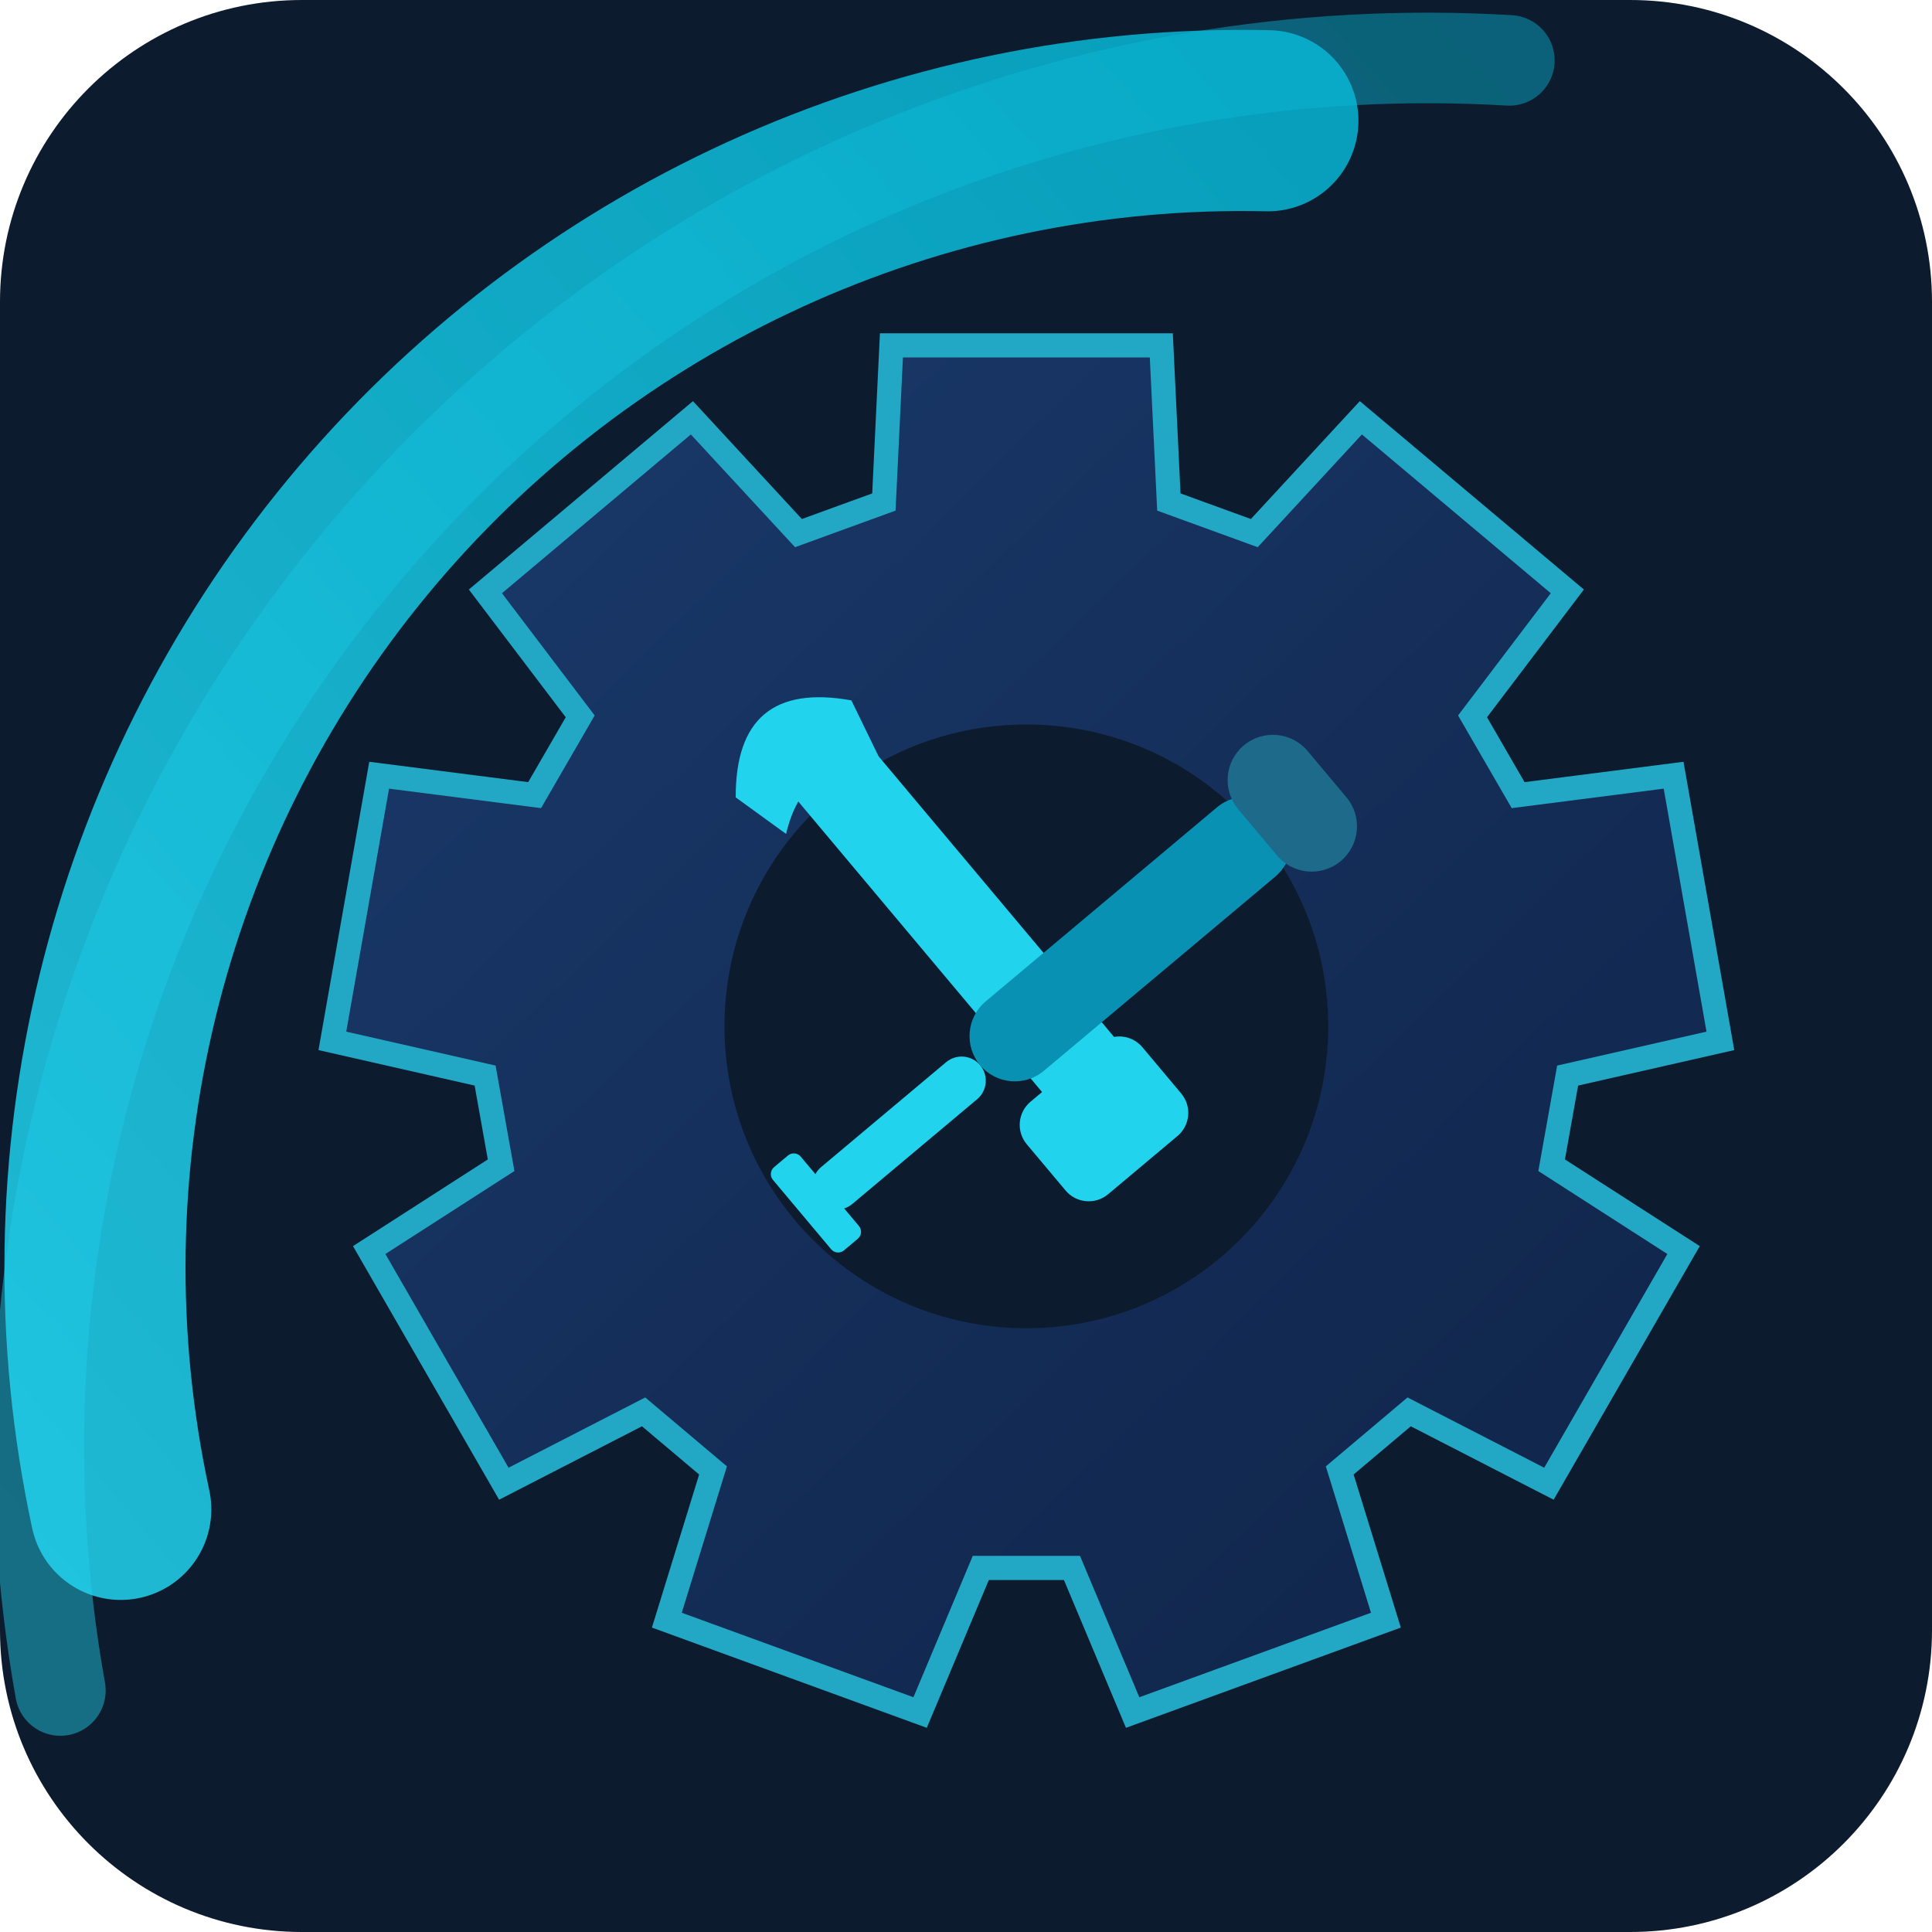
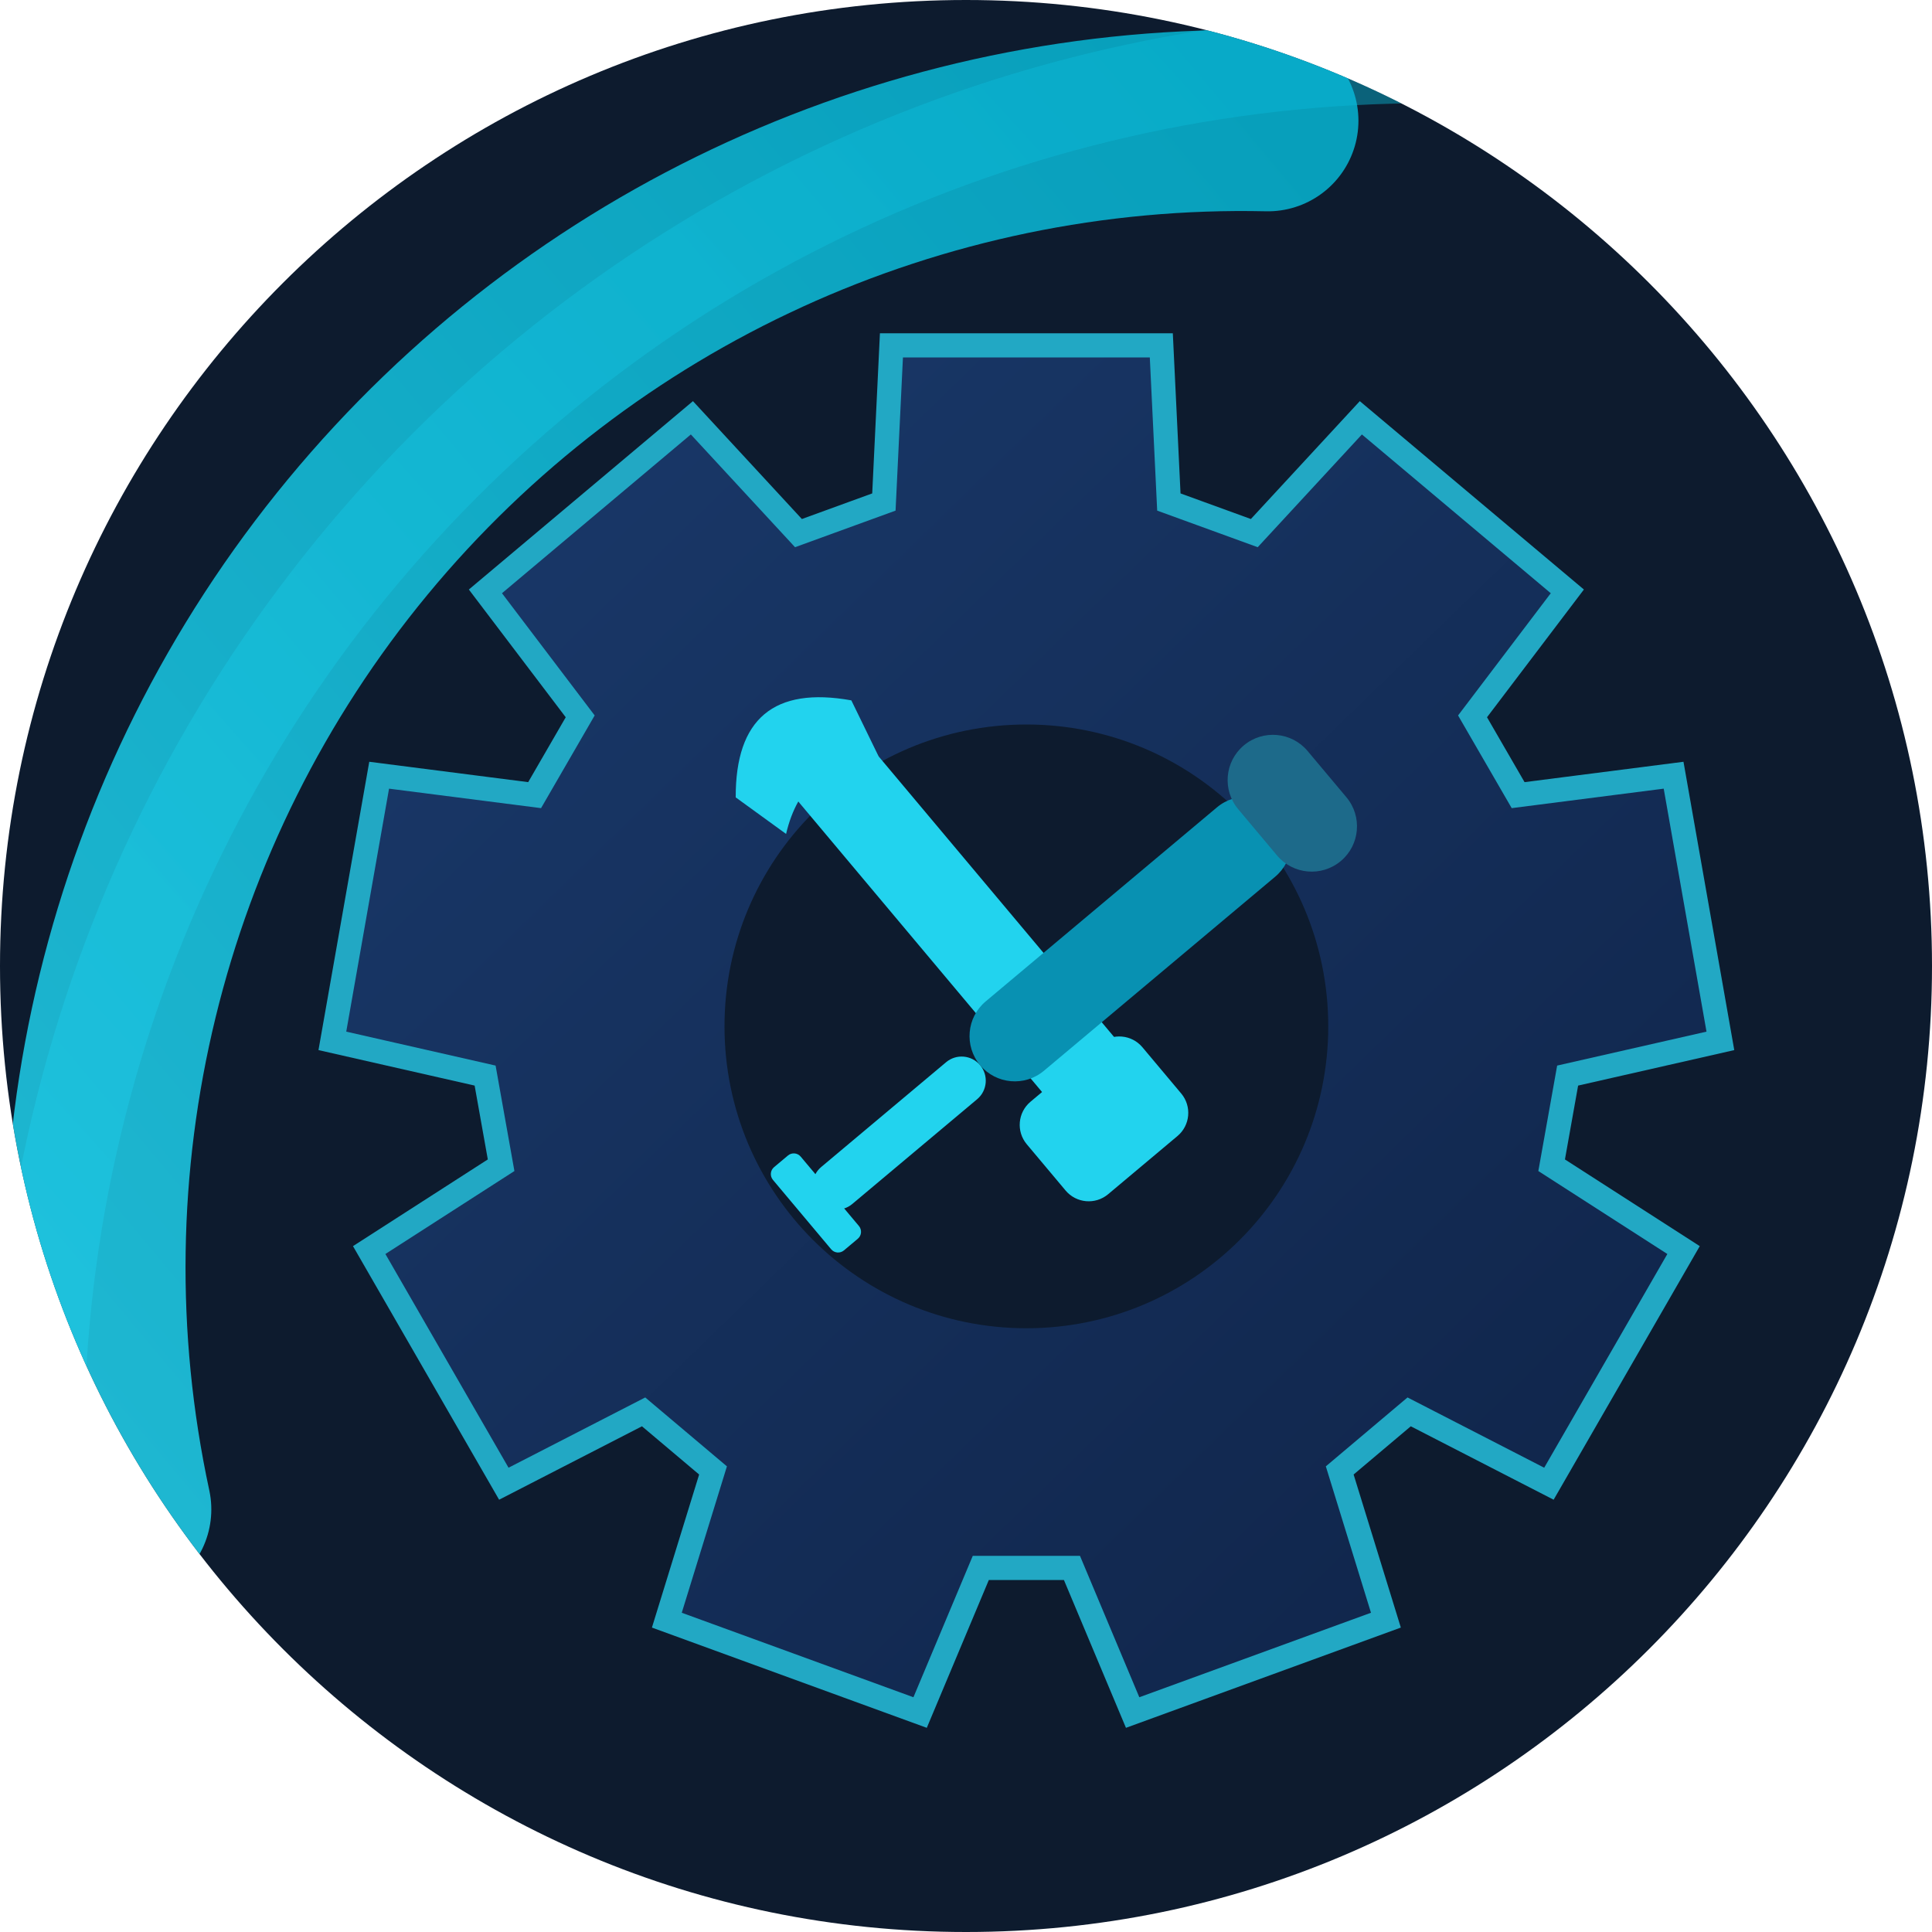
<svg xmlns="http://www.w3.org/2000/svg" viewBox="0 0 64 64">
  <defs>
    <linearGradient id="gearGrad" x1="0%" y1="0%" x2="100%" y2="100%">
      <stop offset="0%" stop-color="#1a3a6c" />
      <stop offset="100%" stop-color="#0f2347" />
    </linearGradient>
    <linearGradient id="swooshGrad" x1="0%" y1="100%" x2="100%" y2="0%">
      <stop offset="0%" stop-color="#22d3ee" />
      <stop offset="100%" stop-color="#06b6d4" />
    </linearGradient>
    <clipPath id="clip">
-       <rect width="64" height="64" rx="10" />
+       <circle cx="32" cy="32" r="32" />
    </clipPath>
  </defs>
-   <rect width="64" height="64" rx="10" fill="#0d1b2e" />
+   <circle cx="32" cy="32" r="32" fill="#0d1b2e" />
  <g clip-path="url(#clip)">
    <path d="M 4 50 A 38 38 0 0 1 42 4" stroke="url(#swooshGrad)" stroke-width="6" stroke-linecap="round" fill="none" opacity="0.85" />
    <path d="M 2 56 A 46 46 0 0 1 50 2" stroke="url(#swooshGrad)" stroke-width="3" stroke-linecap="round" fill="none" opacity="0.45" />
  </g>
  <path d="M29.28 16.63 L29.53 11.44 L38.47 11.44 L38.72 16.63 L41.55 17.66 L45.08 13.84 L51.92 19.59 L48.78 23.73 L50.29 26.34 L55.44 25.68 L56.99 34.48 L51.93 35.63 L51.40 38.60 L55.77 41.41 L51.31 49.15 L46.68 46.77 L44.38 48.71 L45.91 53.67 L37.52 56.73 L35.51 51.94 L32.49 51.94 L30.48 56.73 L22.09 53.67 L23.62 48.71 L21.32 46.77 L16.69 49.15 L12.23 41.41 L16.60 38.60 L16.07 35.63 L11.01 34.48 L12.56 25.68 L17.71 26.34 L19.22 23.73 L16.08 19.59 L22.92 13.84 L26.45 17.66 Z" fill="url(#gearGrad)" stroke="#22a8c4" stroke-width="0.8" />
  <circle cx="34" cy="34" r="10" fill="#0d1b2e" />
  <g transform="rotate(-40, 34, 34)">
    <rect x="33" y="22" width="3" height="16" rx="1.5" fill="#22d3ee" />
    <path d="M31.5 22 Q34 19 36.5 22 L36 24 Q34 22.5 32 24 Z" fill="#22d3ee" />
    <rect x="31.5" y="36" width="5" height="4" rx="1" fill="#22d3ee" />
  </g>
  <g transform="rotate(50, 34, 34)">
    <rect x="32.5" y="23" width="3" height="13" rx="1.5" fill="#0891b2" />
    <rect x="33.2" y="36" width="1.6" height="7" rx="0.8" fill="#22d3ee" />
    <rect x="32.2" y="42.5" width="3.6" height="1.2" rx="0.3" fill="#22d3ee" />
    <rect x="31.5" y="21" width="5" height="3" rx="1.5" fill="#1d6a8a" />
  </g>
</svg>
